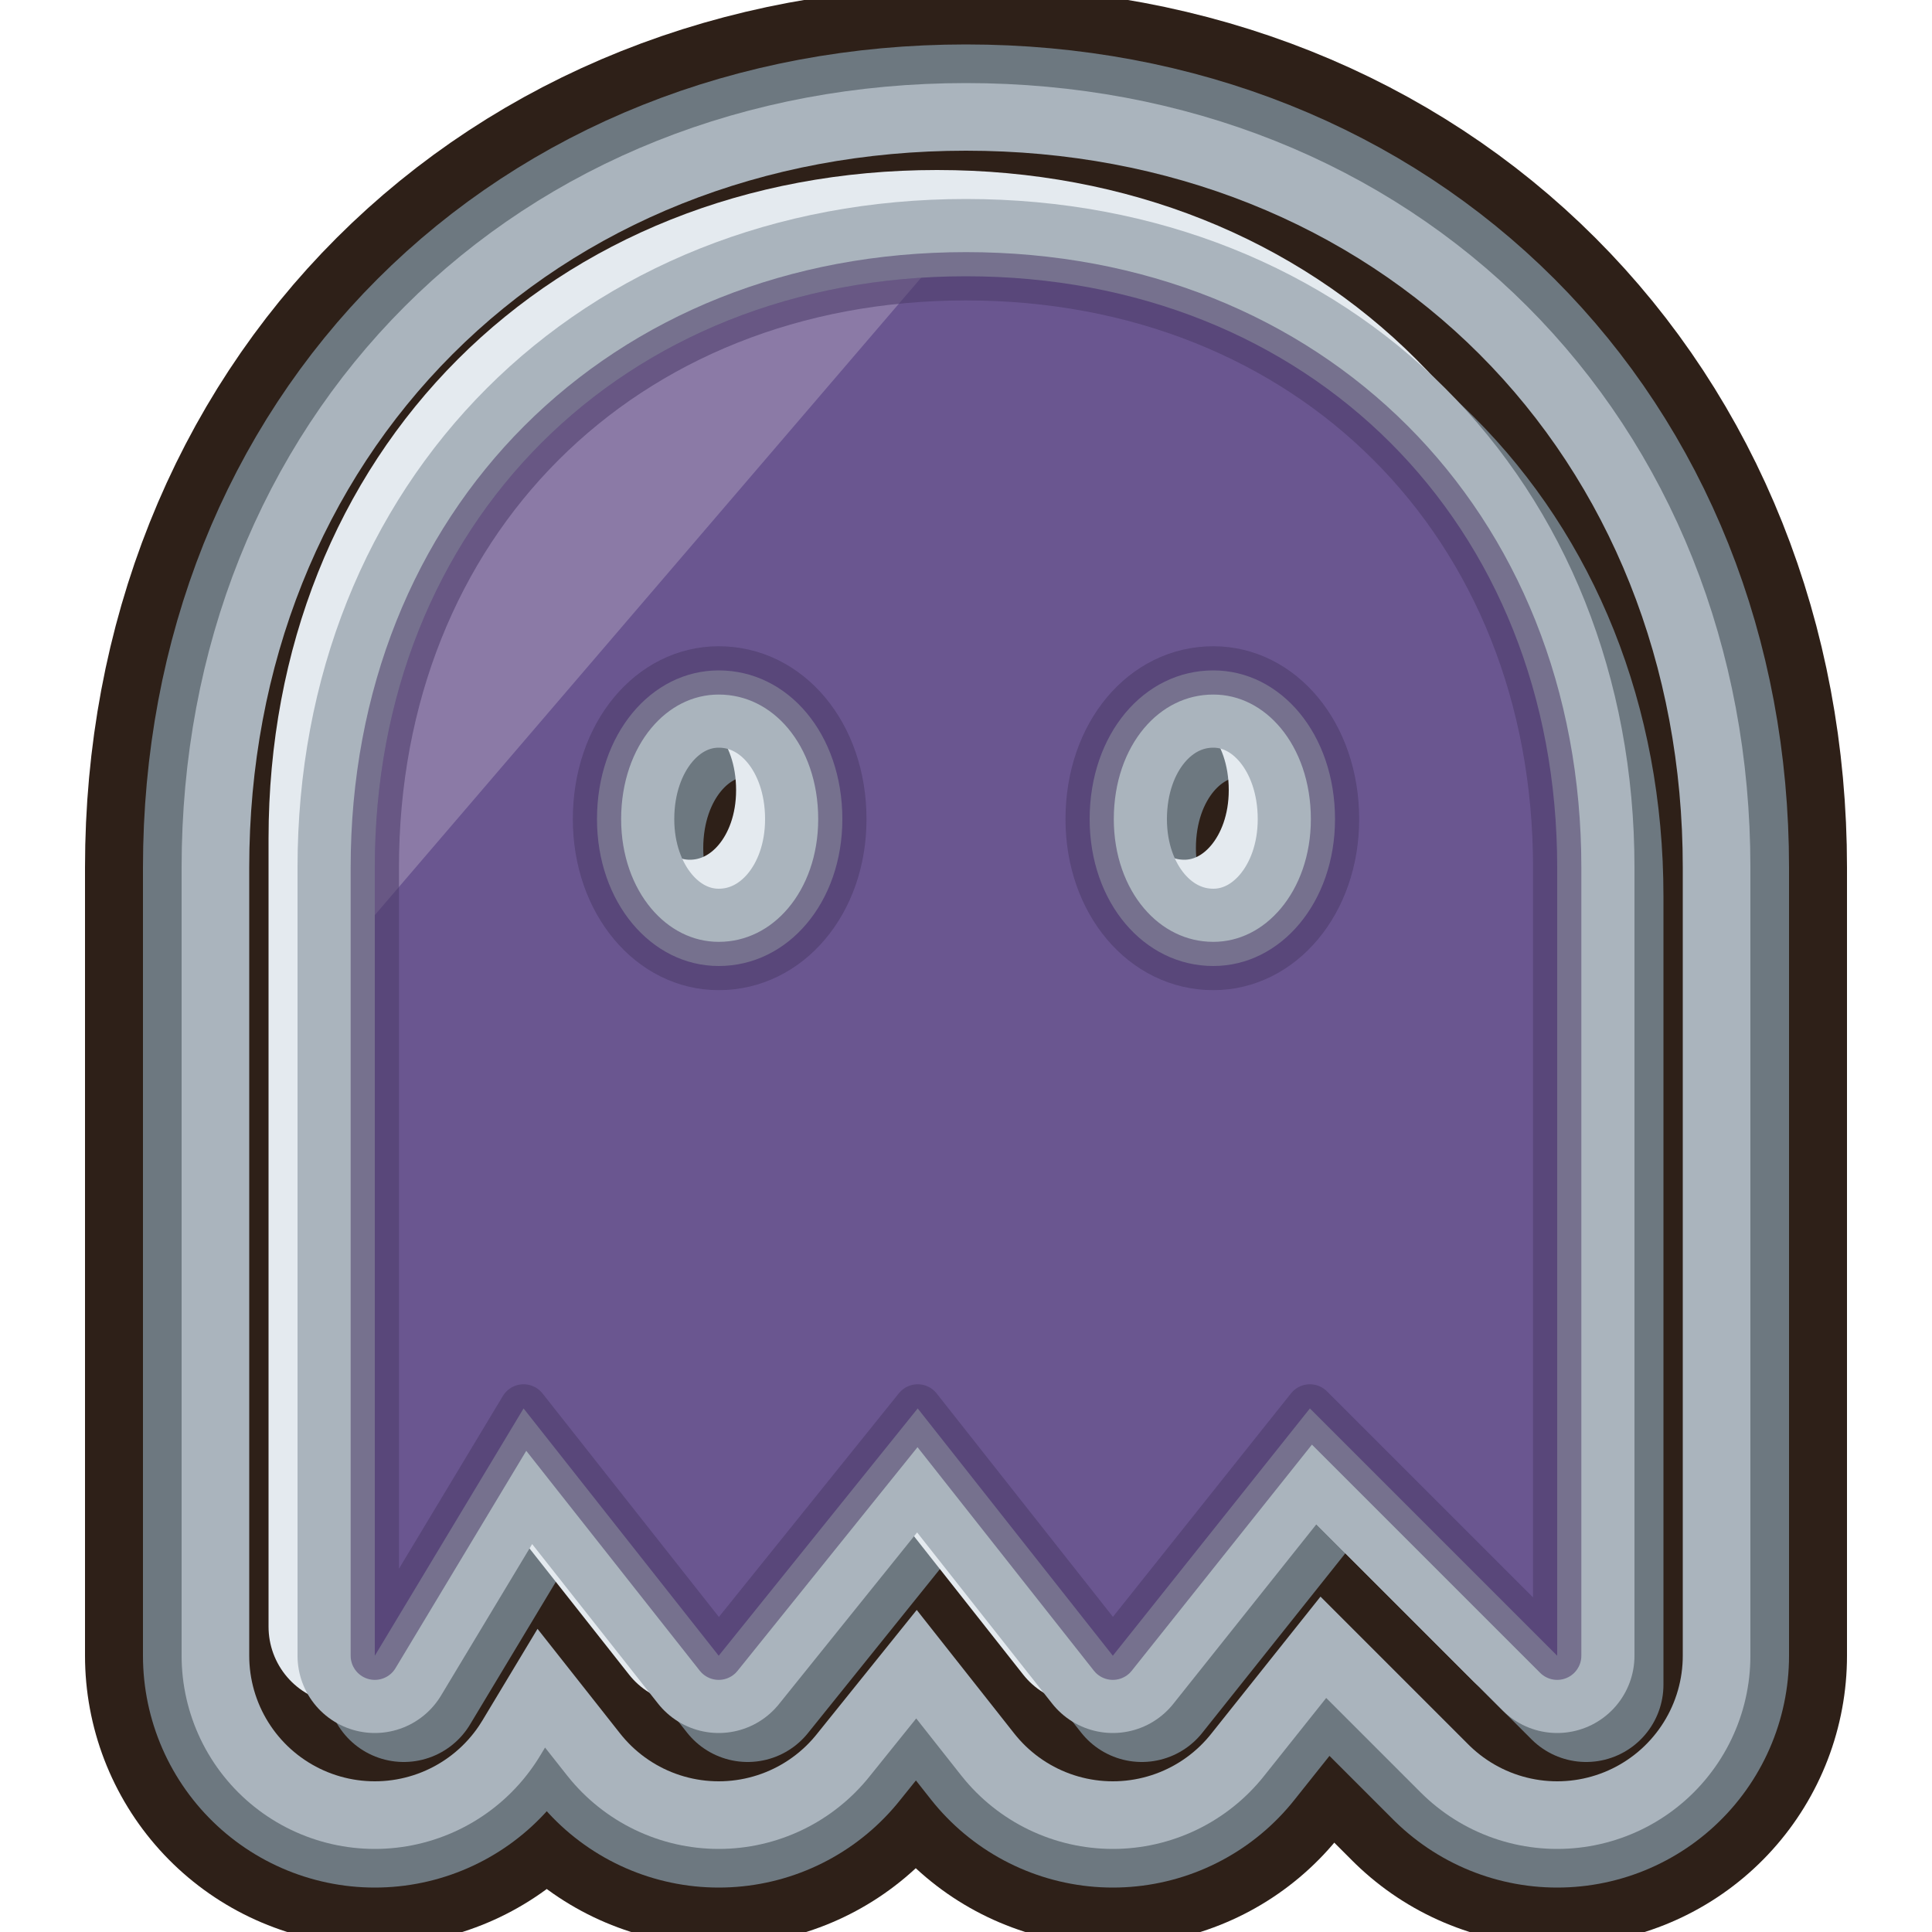
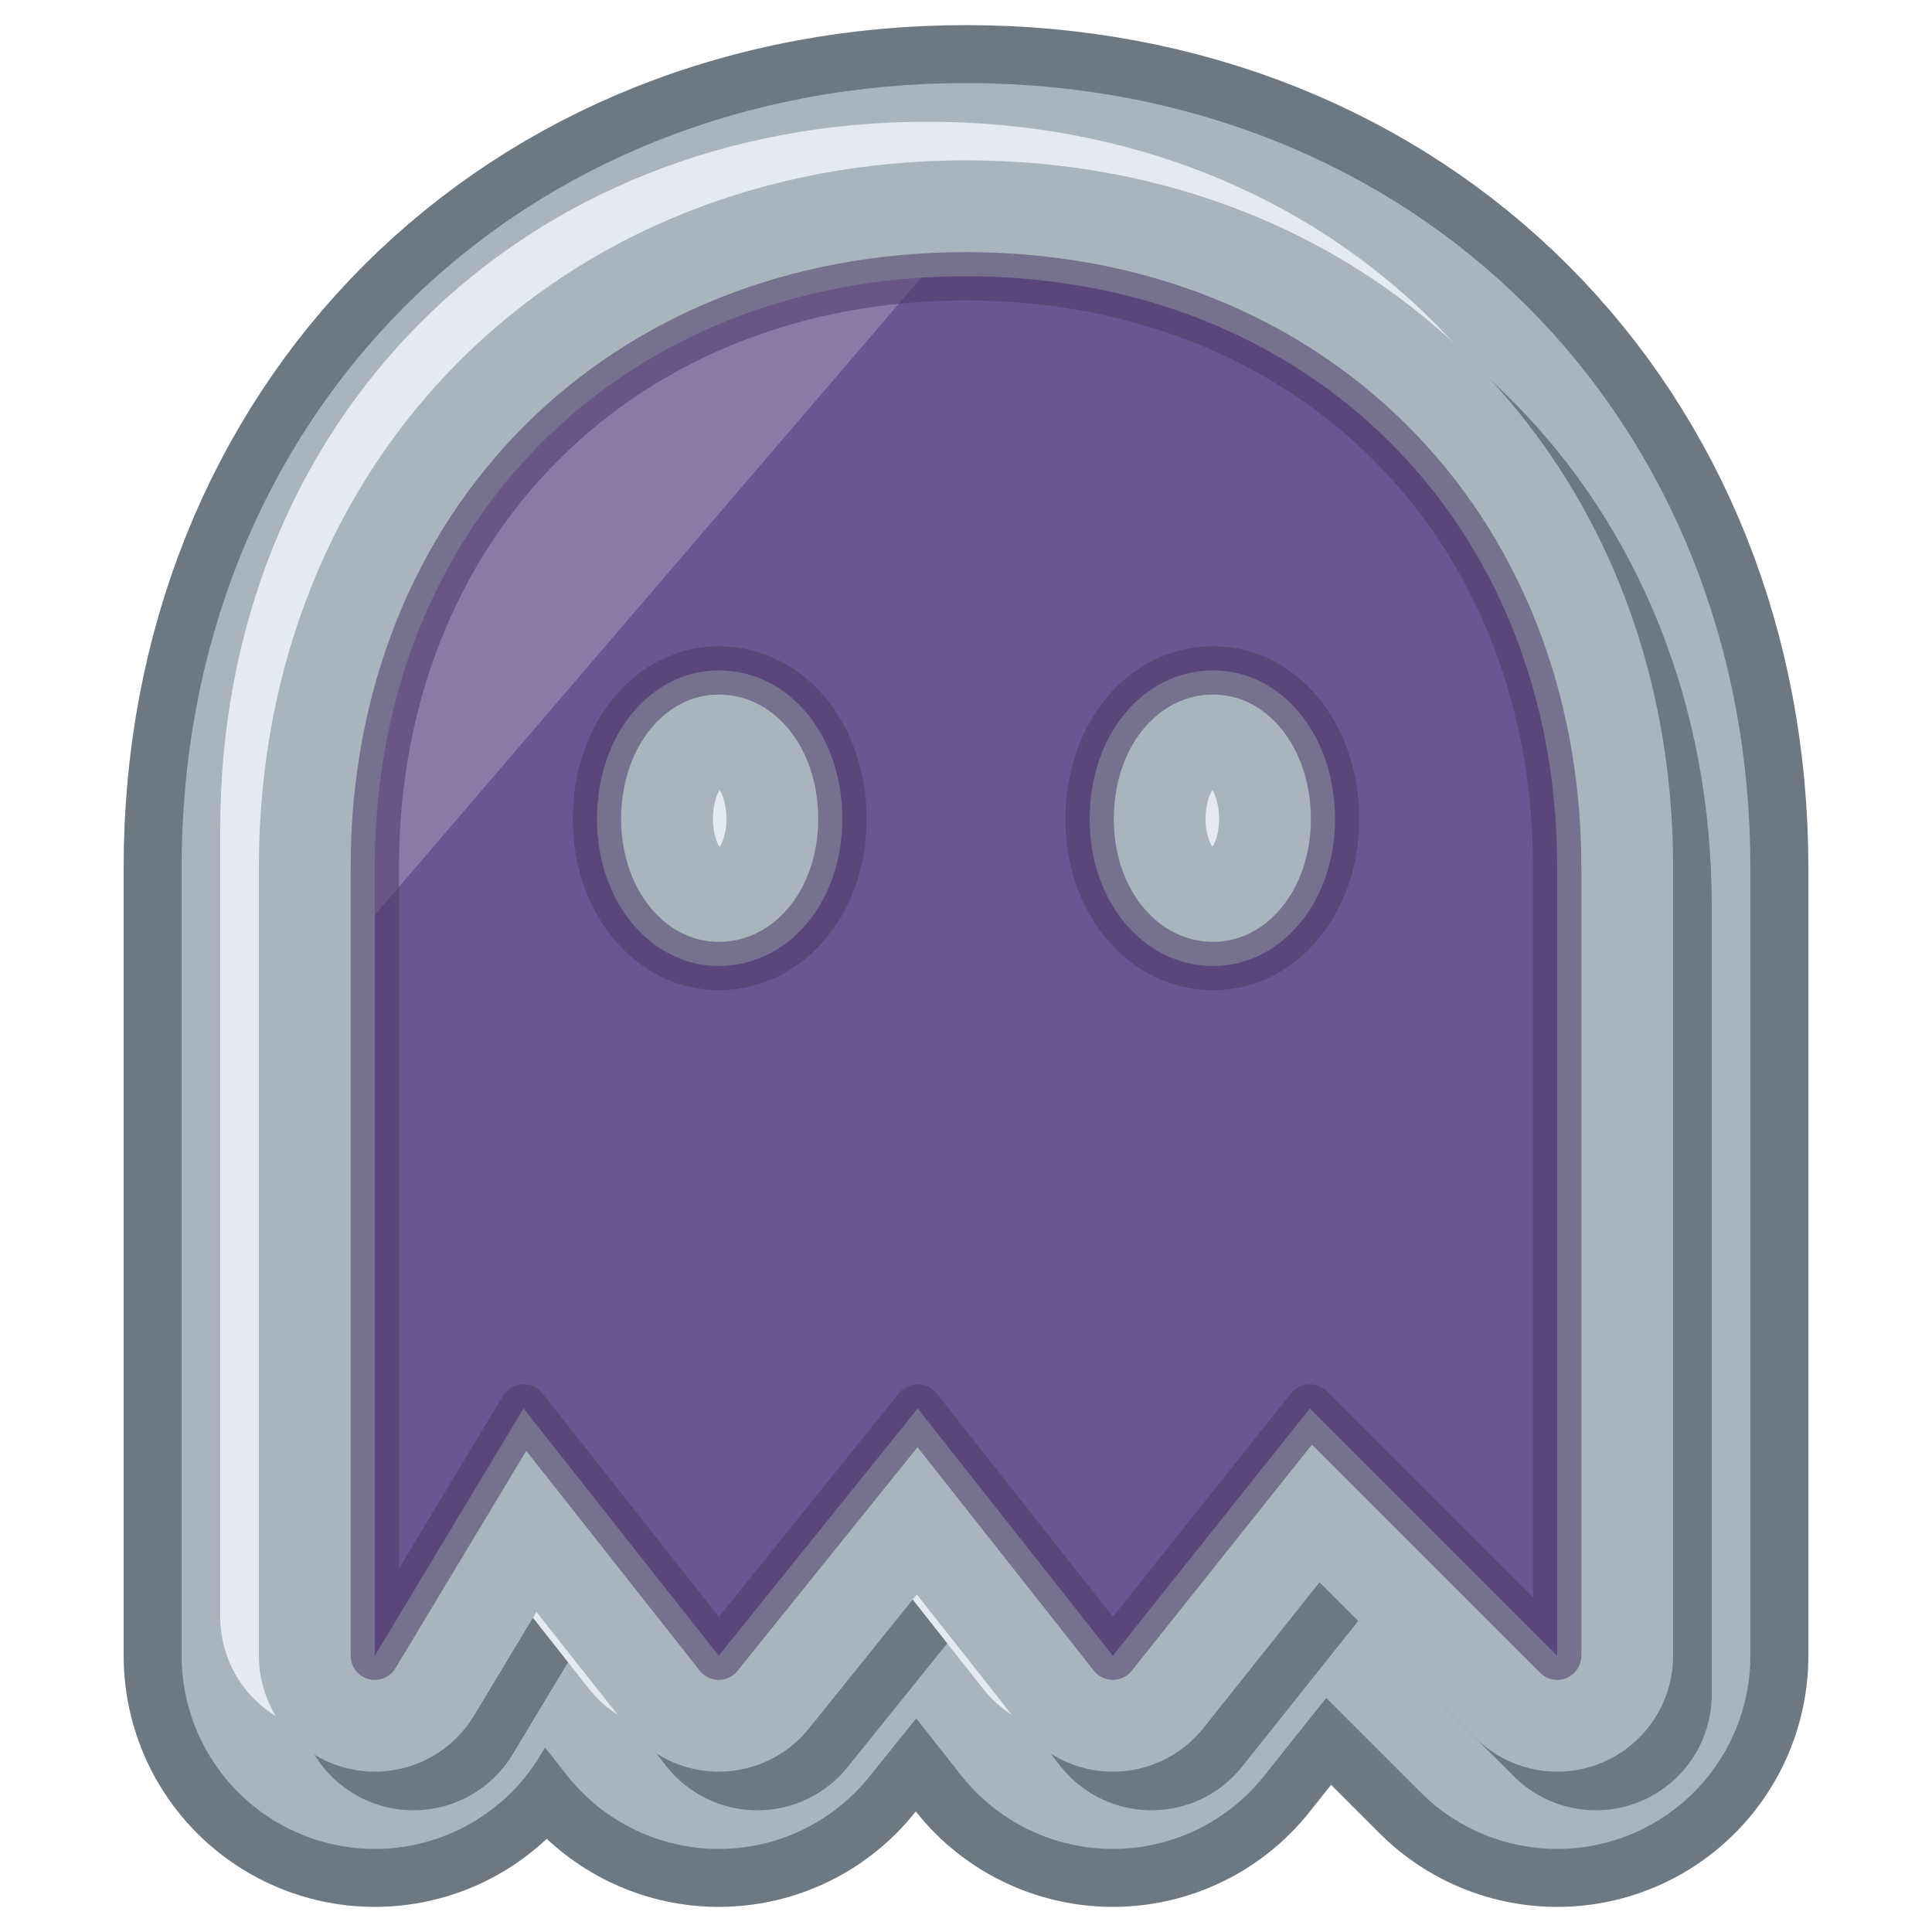
<svg xmlns="http://www.w3.org/2000/svg" viewBox="-50 -50 100 100" width="96" height="96" role="img" aria-label="Colosseum de Phenacit">
-   <path d="M0.0-35.7C17.8-35.7 30.6-22.9 30.6-5.1V35.7L17.8 22.9 7.6 35.7-2.5 22.9-12.8 35.7-22.9 22.9-30.6 35.7V-5.1C-30.6-22.9-17.8-35.7 0.0-35.7ZM-12.8-15.3C-9.2-15.3-6.4-12.0-6.4-7.6-6.4-3.3-9.2 0.0-12.8 0.0-16.3 0.0-19.1-3.3-19.1-7.6-19.1-12.0-16.3-15.3-12.8-15.3ZM12.8-15.3C16.3-15.3 19.1-12.0 19.1-7.6 19.1-3.3 16.3 0.0 12.8 0.0 9.2 0.0 6.4-3.3 6.4-7.6 6.4-12.0 9.2-15.3 12.8-15.3Z" fill="none" stroke="#2e2018" stroke-width="30" stroke-linejoin="round" />
-   <path d="M0.0-35.7C17.8-35.7 30.6-22.9 30.6-5.1V35.7L17.8 22.9 7.6 35.7-2.5 22.9-12.8 35.7-22.9 22.9-30.6 35.7V-5.1C-30.6-22.9-17.8-35.7 0.0-35.7ZM-12.8-15.3C-9.2-15.3-6.4-12.0-6.4-7.6-6.4-3.3-9.2 0.0-12.8 0.0-16.3 0.0-19.1-3.3-19.1-7.6-19.1-12.0-16.3-15.3-12.8-15.3ZM12.8-15.3C16.3-15.3 19.1-12.0 19.1-7.6 19.1-3.3 16.3 0.0 12.8 0.0 9.2 0.0 6.4-3.3 6.4-7.6 6.4-12.0 9.2-15.3 12.8-15.3Z" fill="none" stroke="#6d7880" stroke-width="24" stroke-linejoin="round" />
+   <path d="M0.0-35.7C17.8-35.7 30.6-22.9 30.6-5.1V35.7L17.8 22.9 7.6 35.7-2.5 22.9-12.8 35.7-22.9 22.9-30.6 35.7V-5.1C-30.6-22.9-17.8-35.7 0.0-35.7ZM-12.8-15.3C-9.2-15.3-6.4-12.0-6.4-7.6-6.4-3.3-9.2 0.0-12.8 0.0-16.3 0.0-19.1-3.3-19.1-7.6-19.1-12.0-16.3-15.3-12.8-15.3ZM12.8-15.3C16.3-15.3 19.1-12.0 19.1-7.6 19.1-3.3 16.3 0.0 12.8 0.0 9.2 0.0 6.4-3.3 6.4-7.6 6.4-12.0 9.2-15.3 12.8-15.3Z" fill="none" stroke="#6d7880" stroke-width="26" stroke-linejoin="round" />
  <path d="M0.0-35.7C17.8-35.7 30.6-22.9 30.6-5.1V35.7L17.8 22.9 7.6 35.7-2.5 22.9-12.8 35.7-22.9 22.9-30.6 35.7V-5.1C-30.6-22.9-17.8-35.7 0.0-35.7ZM-12.8-15.3C-9.2-15.3-6.4-12.0-6.4-7.6-6.4-3.3-9.2 0.0-12.8 0.0-16.3 0.0-19.1-3.3-19.1-7.6-19.1-12.0-16.3-15.3-12.8-15.3ZM12.8-15.3C16.3-15.3 19.1-12.0 19.1-7.6 19.1-3.3 16.3 0.0 12.8 0.0 9.2 0.0 6.4-3.3 6.4-7.6 6.4-12.0 9.2-15.3 12.8-15.3Z" fill="none" stroke="#aab4bd" stroke-width="20" stroke-linejoin="round" />
-   <path d="M0.0-35.7C17.8-35.7 30.6-22.9 30.6-5.1V35.7L17.8 22.9 7.6 35.7-2.5 22.9-12.8 35.7-22.9 22.9-30.6 35.7V-5.1C-30.6-22.9-17.8-35.7 0.0-35.7ZM-12.8-15.3C-9.2-15.3-6.4-12.0-6.4-7.6-6.4-3.3-9.2 0.0-12.8 0.0-16.3 0.0-19.1-3.3-19.1-7.6-19.1-12.0-16.3-15.3-12.8-15.3ZM12.8-15.3C16.3-15.3 19.1-12.0 19.1-7.6 19.1-3.3 16.3 0.0 12.8 0.0 9.2 0.0 6.4-3.3 6.4-7.6 6.4-12.0 9.2-15.3 12.8-15.3Z" fill="none" stroke="#2e2018" stroke-width="13" stroke-linejoin="round" />
-   <g stroke-width="8" stroke-linejoin="round" fill="none">
-     <path d="M0.0-35.7C17.8-35.7 30.6-22.9 30.6-5.1V35.7L17.8 22.9 7.6 35.7-2.5 22.9-12.8 35.7-22.9 22.9-30.6 35.7V-5.1C-30.6-22.9-17.8-35.7 0.0-35.7ZM-12.8-15.3C-9.2-15.3-6.4-12.0-6.4-7.6-6.4-3.3-9.2 0.0-12.8 0.0-16.3 0.0-19.1-3.3-19.1-7.6-19.1-12.0-16.3-15.3-12.8-15.3ZM12.8-15.3C16.3-15.3 19.1-12.0 19.1-7.6 19.1-3.3 16.3 0.0 12.8 0.0 9.2 0.0 6.4-3.3 6.4-7.6 6.4-12.0 9.2-15.3 12.8-15.3Z" stroke="#6d7880" transform="translate(1.5 1.5)" />
-     <path d="M0.0-35.7C17.8-35.7 30.6-22.9 30.6-5.1V35.7L17.8 22.9 7.6 35.7-2.5 22.9-12.8 35.7-22.9 22.9-30.6 35.7V-5.1C-30.6-22.9-17.8-35.7 0.0-35.7ZM-12.8-15.3C-9.2-15.3-6.4-12.0-6.4-7.6-6.4-3.3-9.2 0.0-12.8 0.0-16.3 0.0-19.1-3.3-19.1-7.6-19.1-12.0-16.3-15.3-12.8-15.3ZM12.8-15.3C16.3-15.3 19.1-12.0 19.1-7.6 19.1-3.3 16.3 0.0 12.8 0.0 9.2 0.0 6.4-3.3 6.4-7.6 6.4-12.0 9.2-15.3 12.8-15.3Z" stroke="#e4eaef" transform="translate(-1.5 -1.5)" />
+   <g stroke-width="12" stroke-linejoin="round" fill="none">
+     <path d="M0.0-35.7C17.8-35.7 30.6-22.9 30.6-5.1V35.7L17.8 22.9 7.6 35.7-2.5 22.9-12.8 35.7-22.9 22.9-30.6 35.7V-5.1C-30.6-22.9-17.8-35.7 0.0-35.7ZM-12.8-15.3C-9.2-15.3-6.4-12.0-6.4-7.6-6.4-3.3-9.2 0.0-12.8 0.0-16.3 0.0-19.1-3.3-19.1-7.6-19.1-12.0-16.3-15.3-12.8-15.3ZM12.8-15.3C16.3-15.3 19.1-12.0 19.1-7.6 19.1-3.3 16.3 0.0 12.8 0.0 9.2 0.0 6.4-3.3 6.4-7.6 6.4-12.0 9.2-15.3 12.8-15.3Z" stroke="#6d7880" transform="translate(2 2)" />
+     <path d="M0.0-35.7C17.8-35.7 30.6-22.9 30.6-5.1V35.7L17.8 22.9 7.6 35.7-2.5 22.9-12.8 35.7-22.9 22.9-30.6 35.7V-5.1C-30.6-22.9-17.8-35.7 0.0-35.7ZM-12.8-15.3C-9.2-15.3-6.4-12.0-6.4-7.6-6.4-3.3-9.2 0.0-12.8 0.0-16.3 0.0-19.1-3.3-19.1-7.6-19.1-12.0-16.3-15.3-12.8-15.3ZM12.8-15.3C16.3-15.3 19.1-12.0 19.1-7.6 19.1-3.3 16.3 0.0 12.8 0.0 9.2 0.0 6.4-3.3 6.4-7.6 6.4-12.0 9.2-15.3 12.8-15.3Z" stroke="#e4eaef" transform="translate(-2 -2)" />
    <path d="M0.0-35.7C17.8-35.7 30.6-22.9 30.6-5.1V35.7L17.8 22.9 7.6 35.7-2.5 22.9-12.8 35.7-22.9 22.9-30.6 35.7V-5.1C-30.6-22.9-17.8-35.7 0.0-35.7ZM-12.8-15.3C-9.2-15.3-6.4-12.0-6.4-7.6-6.4-3.3-9.2 0.0-12.8 0.0-16.3 0.0-19.1-3.3-19.1-7.6-19.1-12.0-16.3-15.3-12.8-15.3ZM12.8-15.3C16.3-15.3 19.1-12.0 19.1-7.6 19.1-3.3 16.3 0.0 12.8 0.0 9.2 0.0 6.4-3.3 6.4-7.6 6.4-12.0 9.2-15.3 12.8-15.3Z" stroke="#aab4bd" />
  </g>
  <path d="M0.0-35.7C17.8-35.7 30.6-22.9 30.6-5.1V35.7L17.8 22.9 7.6 35.7-2.5 22.9-12.8 35.7-22.9 22.9-30.6 35.7V-5.1C-30.6-22.9-17.8-35.7 0.0-35.7ZM-12.8-15.3C-9.2-15.3-6.4-12.0-6.4-7.6-6.4-3.3-9.2 0.0-12.8 0.0-16.3 0.0-19.1-3.3-19.1-7.6-19.1-12.0-16.3-15.3-12.8-15.3ZM12.8-15.3C16.3-15.3 19.1-12.0 19.1-7.6 19.1-3.3 16.3 0.0 12.8 0.0 9.2 0.0 6.4-3.3 6.4-7.6 6.4-12.0 9.2-15.3 12.8-15.3Z" fill="#6a5690" fill-rule="evenodd" />
  <clipPath id="r-colosseum-phenacit">
    <path d="M0.0-35.7C17.8-35.7 30.6-22.9 30.6-5.1V35.7L17.8 22.9 7.6 35.7-2.5 22.9-12.8 35.7-22.9 22.9-30.6 35.7V-5.1C-30.6-22.9-17.8-35.7 0.0-35.7ZM-12.8-15.3C-9.2-15.3-6.4-12.0-6.4-7.6-6.4-3.3-9.2 0.0-12.8 0.0-16.3 0.0-19.1-3.3-19.1-7.6-19.1-12.0-16.3-15.3-12.8-15.3ZM12.8-15.3C16.3-15.3 19.1-12.0 19.1-7.6 19.1-3.3 16.3 0.0 12.8 0.0 9.2 0.0 6.4-3.3 6.4-7.6 6.4-12.0 9.2-15.3 12.8-15.3Z" />
  </clipPath>
  <path d="M-50-50H10L-50 20Z" fill="#fffbf7" opacity=".22" clip-path="url(#r-colosseum-phenacit)" />
  <path d="M0.0-35.7C17.8-35.7 30.6-22.9 30.6-5.1V35.7L17.8 22.9 7.6 35.7-2.5 22.9-12.8 35.7-22.9 22.9-30.6 35.7V-5.1C-30.6-22.9-17.8-35.7 0.0-35.7ZM-12.8-15.3C-9.2-15.3-6.4-12.0-6.4-7.6-6.4-3.3-9.2 0.0-12.8 0.0-16.3 0.0-19.1-3.3-19.1-7.6-19.1-12.0-16.3-15.3-12.8-15.3ZM12.8-15.3C16.3-15.3 19.1-12.0 19.1-7.6 19.1-3.3 16.3 0.0 12.8 0.0 9.2 0.0 6.4-3.3 6.4-7.6 6.4-12.0 9.2-15.3 12.8-15.3Z" fill="none" stroke="#4a3a68" stroke-width="2.5" stroke-linejoin="round" fill-rule="evenodd" opacity=".55" />
</svg>
